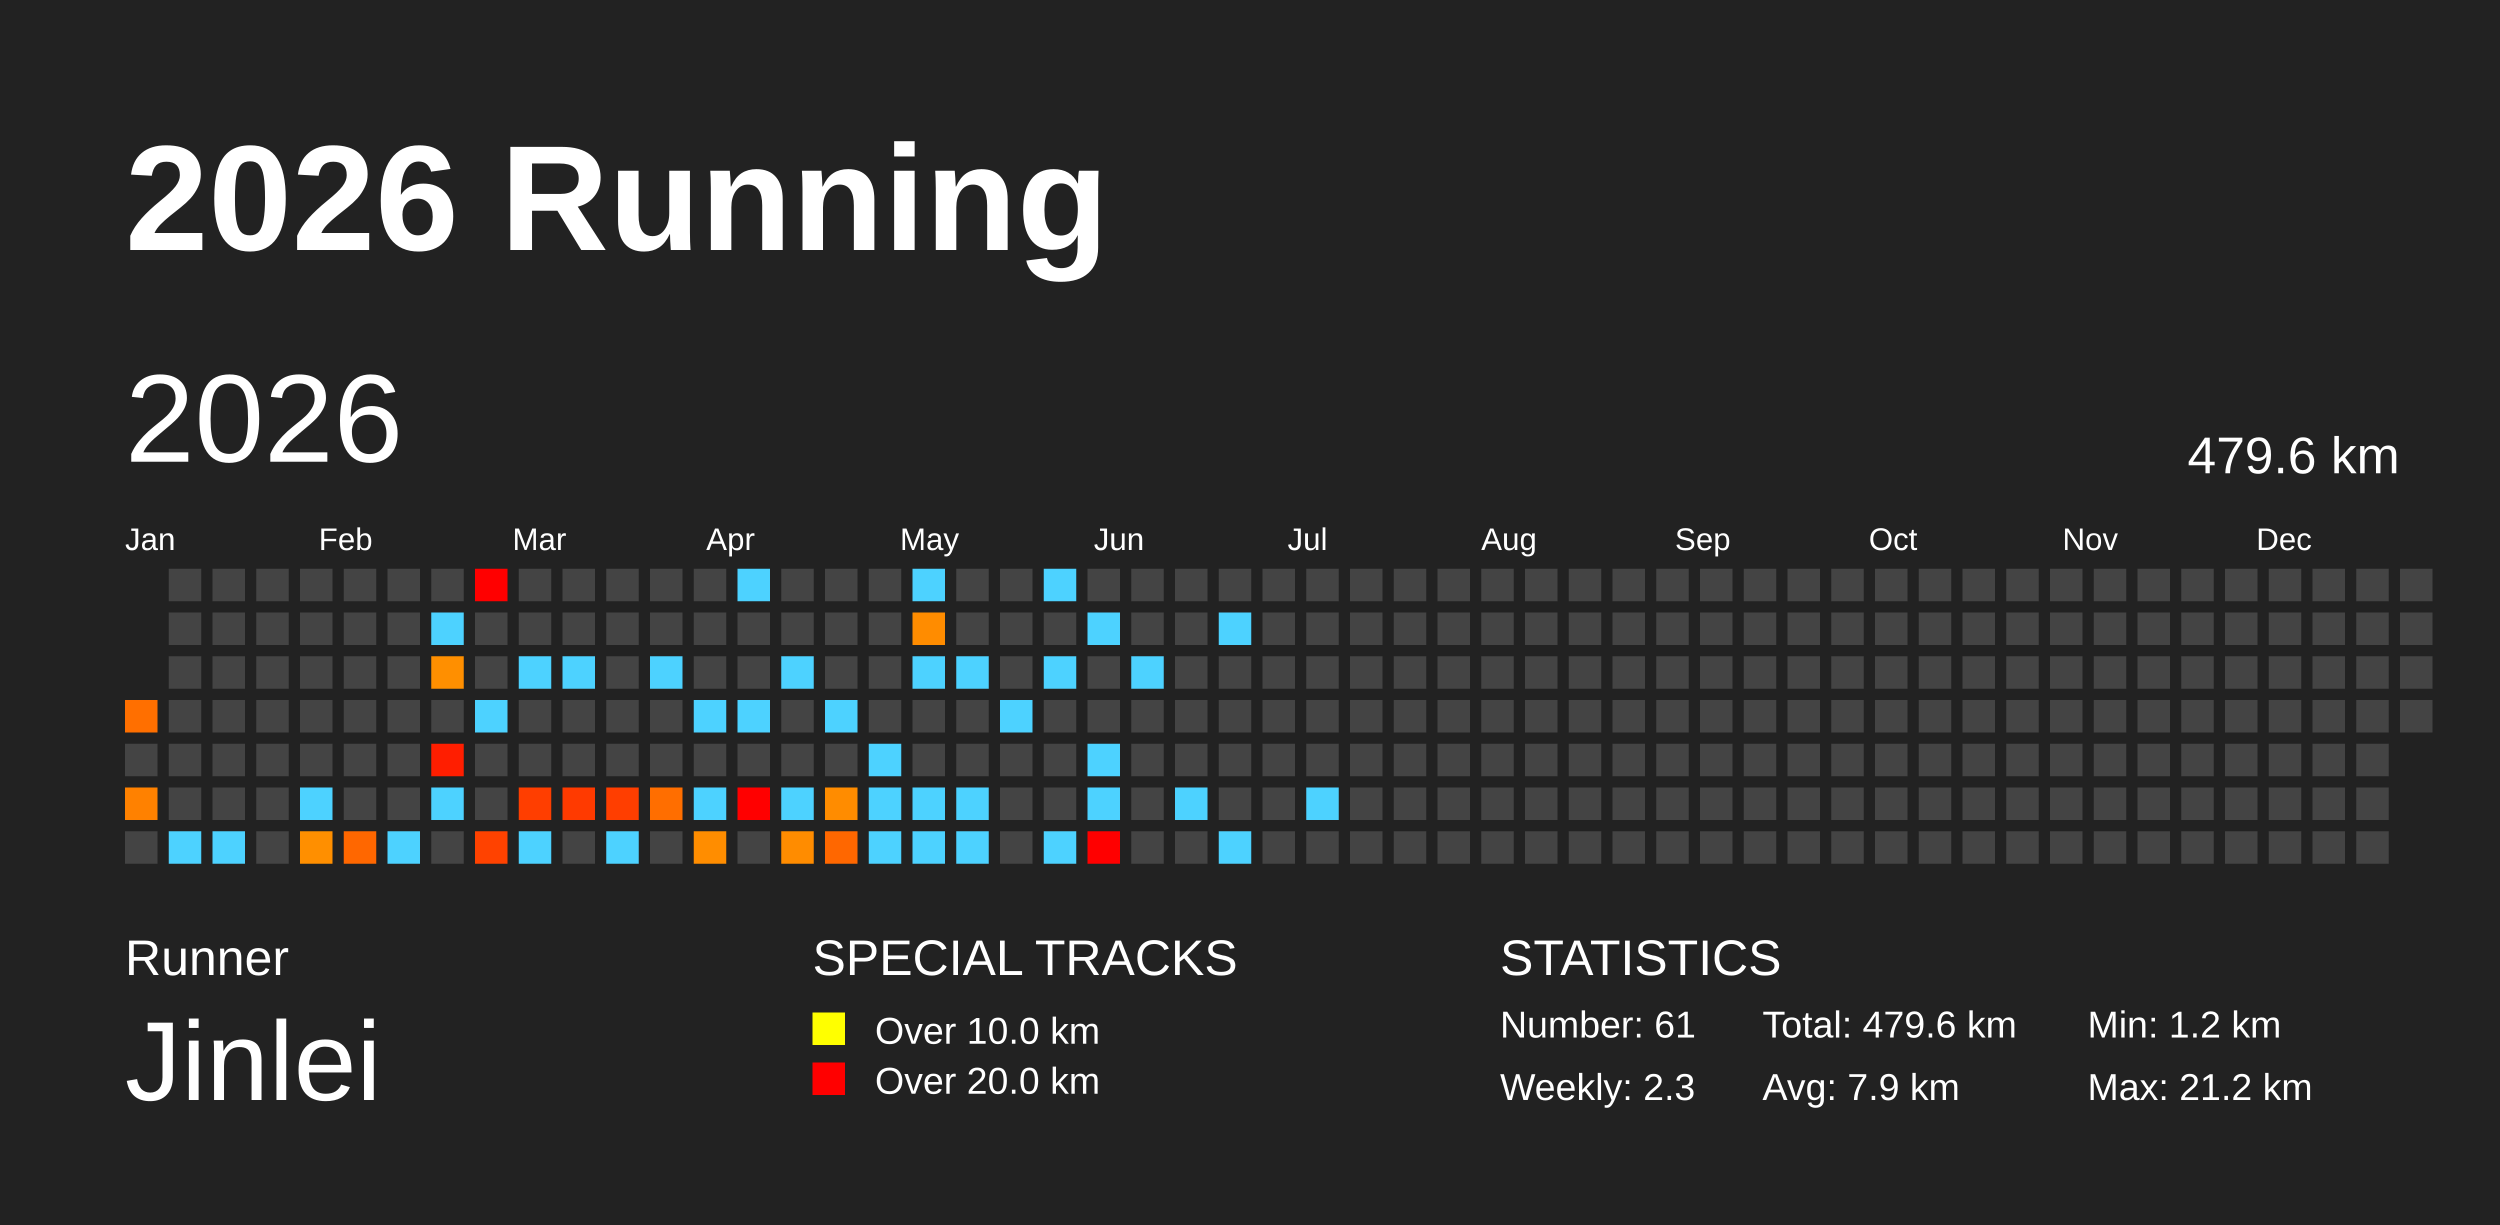
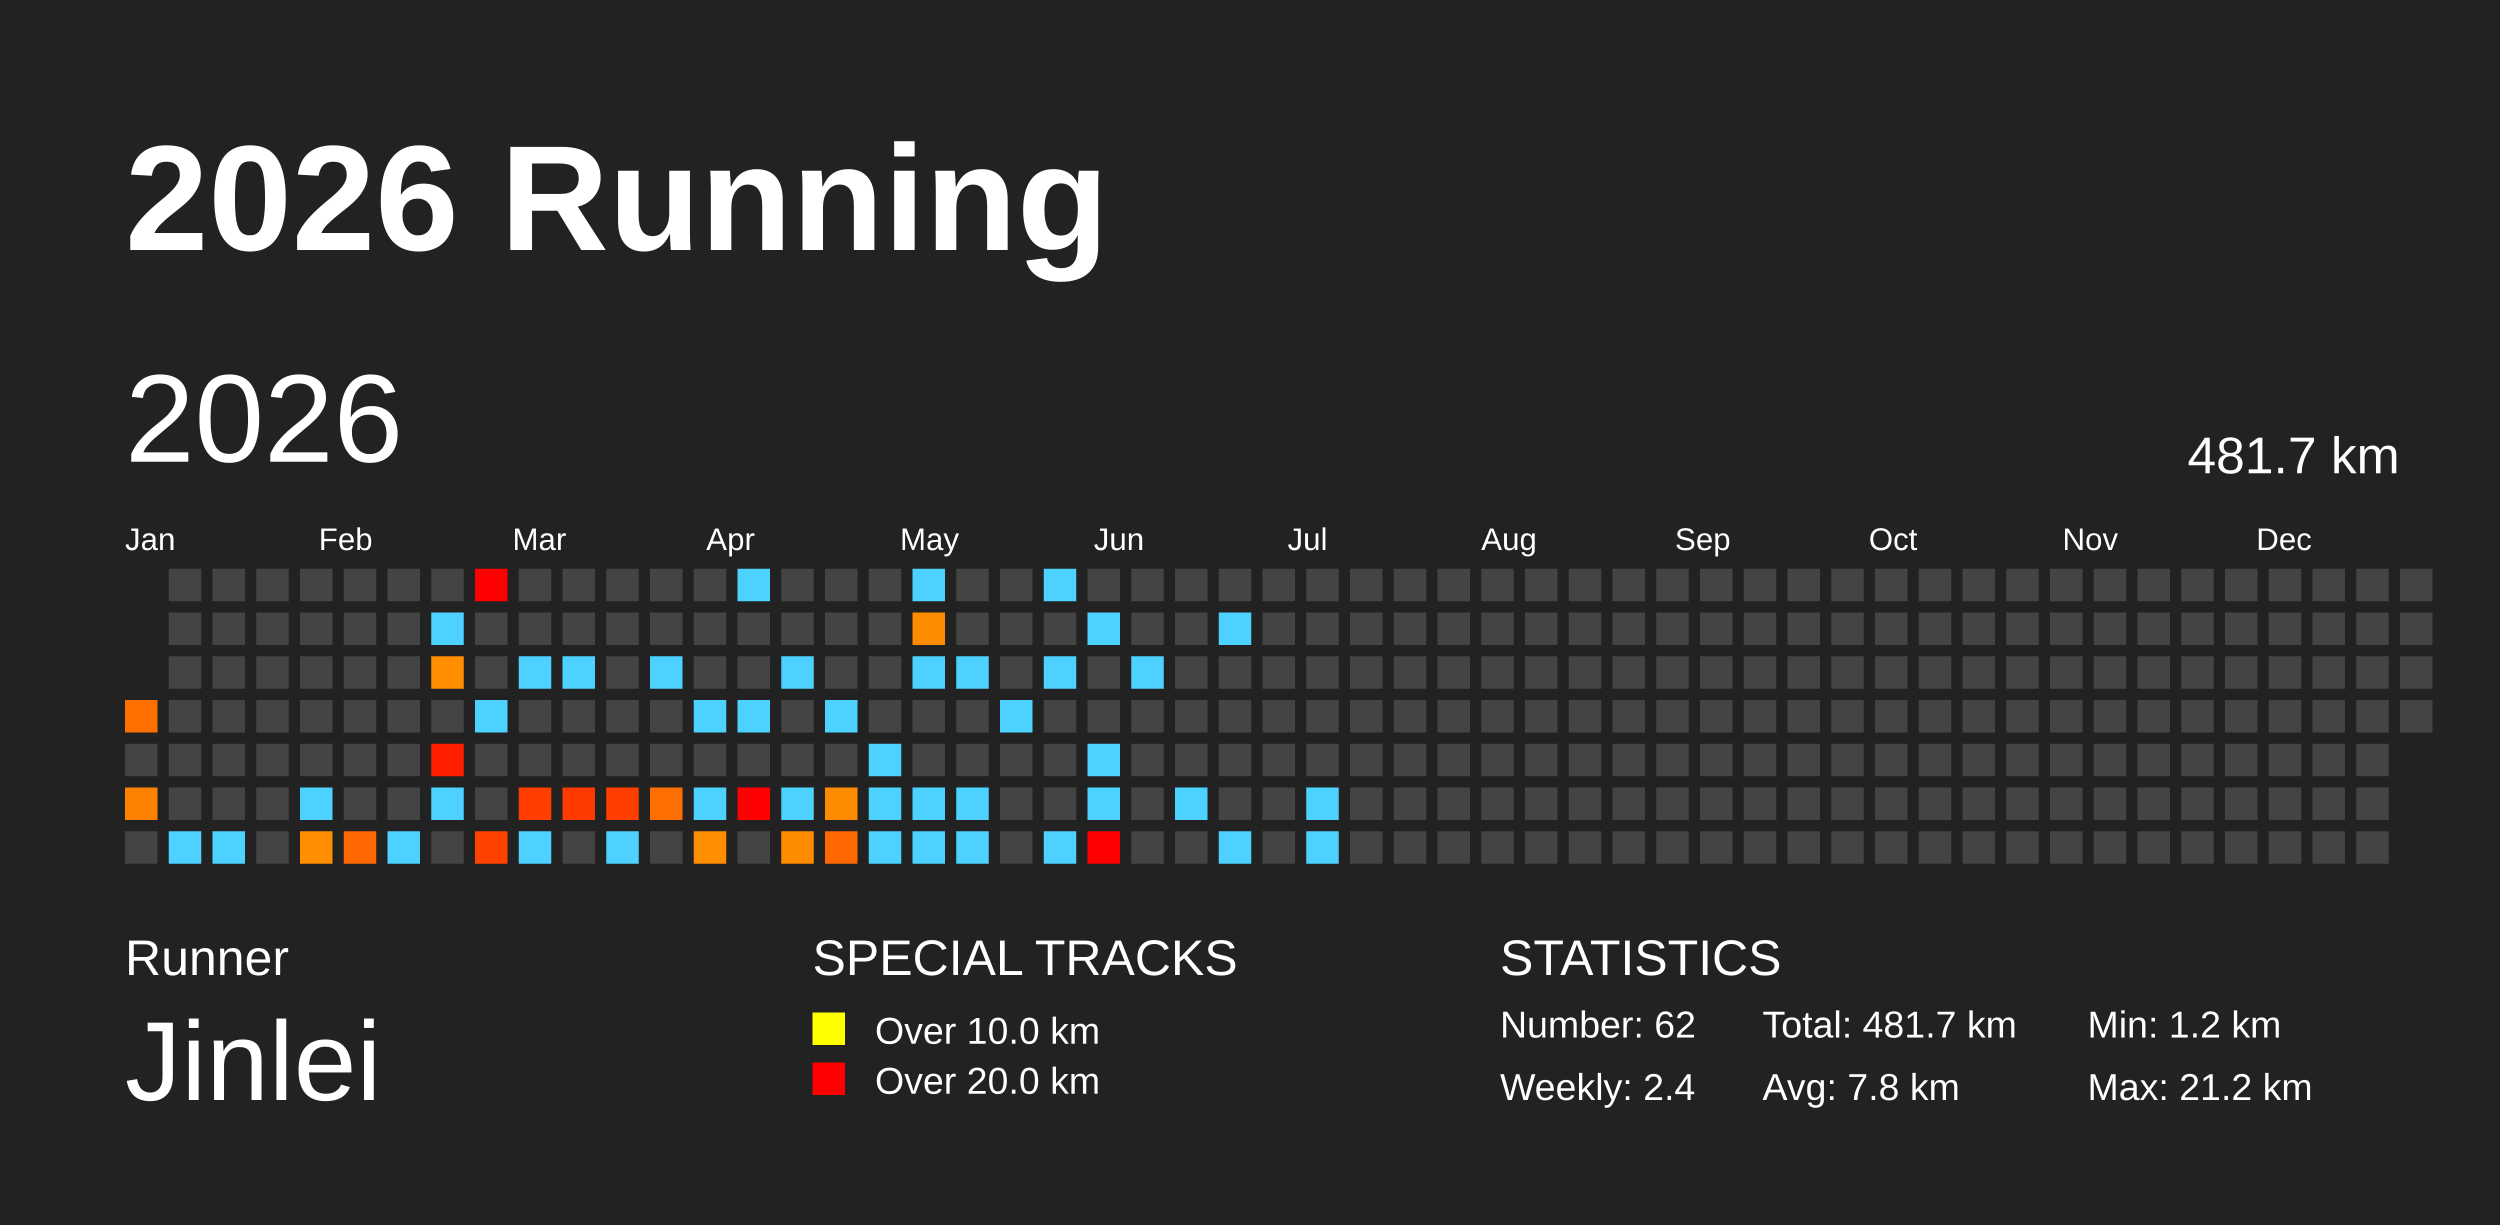
<svg xmlns="http://www.w3.org/2000/svg" baseProfile="full" height="98mm" version="1.1" viewBox="0,0,200,98" width="200mm">
  <defs>
    <pattern height="2" id="indoor-stripe" patternUnits="userSpaceOnUse" width="2">
      <line stroke="white" stroke-opacity="0.45" stroke-width="0.5" x1="0" x2="2" y1="2" y2="0" />
    </pattern>
  </defs>
  <rect fill="#222222" height="98" width="200" x="0" y="0" />
  <text fill="#FFFFFF" style="font-size:12px; font-family:Arial; font-weight:bold;" x="10" y="20">2026 Running</text>
  <text fill="#FFFFFF" style="font-size:4px; font-family:Arial" x="10" y="78">Runner</text>
  <text fill="#FFFFFF" style="font-size:9px; font-family:Arial" x="10" y="88">Jinlei</text>
  <text fill="#FFFFFF" style="font-size:4px; font-family:Arial" x="65" y="78">SPECIAL TRACKS</text>
  <rect fill="yellow" height="2.6" width="2.6" x="65" y="81" />
  <text fill="#FFFFFF" style="font-size:3px; font-family:Arial" x="70" y="83.5">Over 10.0 km</text>
  <rect fill="red" height="2.6" width="2.6" x="65" y="85" />
  <text fill="#FFFFFF" style="font-size:3px; font-family:Arial" x="70" y="87.5">Over 20.0 km</text>
  <text fill="#FFFFFF" style="font-size:4px; font-family:Arial" x="120" y="78">STATISTICS</text>
-   <text fill="#FFFFFF" style="font-size:3px; font-family:Arial" x="120" y="83">Number: 61</text>
-   <text fill="#FFFFFF" style="font-size:3px; font-family:Arial" x="120" y="88">Weekly: 2.3</text>
-   <text fill="#FFFFFF" style="font-size:3px; font-family:Arial" x="141" y="83">Total: 479.6 km</text>
-   <text fill="#FFFFFF" style="font-size:3px; font-family:Arial" x="141" y="88">Avg: 7.9 km</text>
+   <text fill="#FFFFFF" style="font-size:3px; font-family:Arial" x="120" y="83">Number: 62</text>
+   <text fill="#FFFFFF" style="font-size:3px; font-family:Arial" x="120" y="88">Weekly: 2.4</text>
+   <text fill="#FFFFFF" style="font-size:3px; font-family:Arial" x="141" y="83">Total: 481.7 km</text>
+   <text fill="#FFFFFF" style="font-size:3px; font-family:Arial" x="141" y="88">Avg: 7.8 km</text>
  <text fill="#FFFFFF" style="font-size:3px; font-family:Arial" x="167" y="83">Min: 1.2 km</text>
  <text fill="#FFFFFF" style="font-size:3px; font-family:Arial" x="167" y="88">Max: 21.2 km</text>
  <text dominant-baseline="hanging" fill="#FFFFFF" style="font-size:10.0px; font-family:Arial;" x="10" y="30">2026</text>
-   <text dominant-baseline="hanging" fill="#FFFFFF" style="font-size:4.125px; font-family:Arial;" x="175" y="35">479.6 km</text>
+   <text dominant-baseline="hanging" fill="#FFFFFF" style="font-size:4.125px; font-family:Arial;" x="175" y="35">481.7 km</text>
  <text fill="#FFFFFF" style="font-size:2.5px; font-family:Arial" x="10.0" y="44">Jan</text>
  <text fill="#FFFFFF" style="font-size:2.5px; font-family:Arial" x="25.5" y="44">Feb</text>
  <text fill="#FFFFFF" style="font-size:2.5px; font-family:Arial" x="41.0" y="44">Mar</text>
  <text fill="#FFFFFF" style="font-size:2.5px; font-family:Arial" x="56.5" y="44">Apr</text>
  <text fill="#FFFFFF" style="font-size:2.5px; font-family:Arial" x="72.0" y="44">May</text>
  <text fill="#FFFFFF" style="font-size:2.5px; font-family:Arial" x="87.5" y="44">Jun</text>
  <text fill="#FFFFFF" style="font-size:2.5px; font-family:Arial" x="103.0" y="44">Jul</text>
  <text fill="#FFFFFF" style="font-size:2.5px; font-family:Arial" x="118.5" y="44">Aug</text>
  <text fill="#FFFFFF" style="font-size:2.5px; font-family:Arial" x="134.0" y="44">Sep</text>
  <text fill="#FFFFFF" style="font-size:2.5px; font-family:Arial" x="149.5" y="44">Oct</text>
  <text fill="#FFFFFF" style="font-size:2.5px; font-family:Arial" x="165.0" y="44">Nov</text>
  <text fill="#FFFFFF" style="font-size:2.5px; font-family:Arial" x="180.5" y="44">Dec</text>
  <rect fill="#ff6f00" height="2.6" width="2.6" x="10.0" y="56.0" />
  <rect fill="#444444" height="2.6" width="2.6" x="10.0" y="59.5" />
  <rect fill="#ff8100" height="2.6" width="2.6" x="10.0" y="63.0" />
  <rect fill="#444444" height="2.6" width="2.6" x="10.0" y="66.5" />
  <rect fill="#444444" height="2.6" width="2.6" x="13.5" y="45.5" />
  <rect fill="#444444" height="2.6" width="2.6" x="13.5" y="49.0" />
  <rect fill="#444444" height="2.6" width="2.6" x="13.5" y="52.5" />
  <rect fill="#444444" height="2.6" width="2.6" x="13.5" y="56.0" />
  <rect fill="#444444" height="2.6" width="2.6" x="13.5" y="59.5" />
  <rect fill="#444444" height="2.6" width="2.6" x="13.5" y="63.0" />
  <rect fill="#4dd2ff" height="2.6" width="2.6" x="13.5" y="66.5" />
  <rect fill="#444444" height="2.6" width="2.6" x="17.0" y="45.5" />
  <rect fill="#444444" height="2.6" width="2.6" x="17.0" y="49.0" />
  <rect fill="#444444" height="2.6" width="2.6" x="17.0" y="52.5" />
  <rect fill="#444444" height="2.6" width="2.6" x="17.0" y="56.0" />
  <rect fill="#444444" height="2.6" width="2.6" x="17.0" y="59.5" />
  <rect fill="#444444" height="2.6" width="2.6" x="17.0" y="63.0" />
  <rect fill="#4dd2ff" height="2.6" width="2.6" x="17.0" y="66.5" />
  <rect fill="#444444" height="2.6" width="2.6" x="20.5" y="45.5" />
  <rect fill="#444444" height="2.6" width="2.6" x="20.5" y="49.0" />
  <rect fill="#444444" height="2.6" width="2.6" x="20.5" y="52.5" />
  <rect fill="#444444" height="2.6" width="2.6" x="20.5" y="56.0" />
  <rect fill="#444444" height="2.6" width="2.6" x="20.5" y="59.5" />
  <rect fill="#444444" height="2.6" width="2.6" x="20.5" y="63.0" />
  <rect fill="#444444" height="2.6" width="2.6" x="20.5" y="66.5" />
  <rect fill="#444444" height="2.6" width="2.6" x="24.0" y="45.5" />
  <rect fill="#444444" height="2.6" width="2.6" x="24.0" y="49.0" />
  <rect fill="#444444" height="2.6" width="2.6" x="24.0" y="52.5" />
  <rect fill="#444444" height="2.6" width="2.6" x="24.0" y="56.0" />
  <rect fill="#444444" height="2.6" width="2.6" x="24.0" y="59.5" />
  <rect fill="#4dd2ff" height="2.6" width="2.6" x="24.0" y="63.0" />
  <rect fill="#ff8f00" height="2.6" width="2.6" x="24.0" y="66.5" />
  <rect fill="#444444" height="2.6" width="2.6" x="27.5" y="45.5" />
  <rect fill="#444444" height="2.6" width="2.6" x="27.5" y="49.0" />
  <rect fill="#444444" height="2.6" width="2.6" x="27.5" y="52.5" />
  <rect fill="#444444" height="2.6" width="2.6" x="27.5" y="56.0" />
  <rect fill="#444444" height="2.6" width="2.6" x="27.5" y="59.5" />
  <rect fill="#444444" height="2.6" width="2.6" x="27.5" y="63.0" />
  <rect fill="#ff6700" height="2.6" width="2.6" x="27.5" y="66.5" />
  <rect fill="#444444" height="2.6" width="2.6" x="31.0" y="45.5" />
  <rect fill="#444444" height="2.6" width="2.6" x="31.0" y="49.0" />
  <rect fill="#444444" height="2.6" width="2.6" x="31.0" y="52.5" />
  <rect fill="#444444" height="2.6" width="2.6" x="31.0" y="56.0" />
  <rect fill="#444444" height="2.6" width="2.6" x="31.0" y="59.5" />
  <rect fill="#444444" height="2.6" width="2.6" x="31.0" y="63.0" />
  <rect fill="#4dd2ff" height="2.6" width="2.6" x="31.0" y="66.5" />
  <rect fill="#444444" height="2.6" width="2.6" x="34.5" y="45.5" />
  <rect fill="#4dd2ff" height="2.6" width="2.6" x="34.5" y="49.0" />
  <rect fill="#ff8f00" height="2.6" width="2.6" x="34.5" y="52.5" />
  <rect fill="#444444" height="2.6" width="2.6" x="34.5" y="56.0" />
  <rect fill="#ff1e00" height="2.6" width="2.6" x="34.5" y="59.5" />
  <rect fill="#4dd2ff" height="2.6" width="2.6" x="34.5" y="63.0" />
  <rect fill="#444444" height="2.6" width="2.6" x="34.5" y="66.5" />
  <rect fill="red" height="2.6" width="2.6" x="38.0" y="45.5" />
  <rect fill="#444444" height="2.6" width="2.6" x="38.0" y="49.0" />
  <rect fill="#444444" height="2.6" width="2.6" x="38.0" y="52.5" />
  <rect fill="#4dd2ff" height="2.6" width="2.6" x="38.0" y="56.0" />
  <rect fill="#444444" height="2.6" width="2.6" x="38.0" y="59.5" />
  <rect fill="#444444" height="2.6" width="2.6" x="38.0" y="63.0" />
  <rect fill="#ff4200" height="2.6" width="2.6" x="38.0" y="66.5" />
  <rect fill="#444444" height="2.6" width="2.6" x="41.5" y="45.5" />
  <rect fill="#444444" height="2.6" width="2.6" x="41.5" y="49.0" />
  <rect fill="#4dd2ff" height="2.6" width="2.6" x="41.5" y="52.5" />
  <rect fill="#444444" height="2.6" width="2.6" x="41.5" y="56.0" />
  <rect fill="#444444" height="2.6" width="2.6" x="41.5" y="59.5" />
  <rect fill="#ff3e00" height="2.6" width="2.6" x="41.5" y="63.0" />
  <rect fill="#4dd2ff" height="2.6" width="2.6" x="41.5" y="66.5" />
  <rect fill="#444444" height="2.6" width="2.6" x="45.0" y="45.5" />
  <rect fill="#444444" height="2.6" width="2.6" x="45.0" y="49.0" />
  <rect fill="#4dd2ff" height="2.6" width="2.6" x="45.0" y="52.5" />
  <rect fill="#444444" height="2.6" width="2.6" x="45.0" y="56.0" />
  <rect fill="#444444" height="2.6" width="2.6" x="45.0" y="59.5" />
  <rect fill="#ff3a00" height="2.6" width="2.6" x="45.0" y="63.0" />
  <rect fill="#444444" height="2.6" width="2.6" x="45.0" y="66.5" />
  <rect fill="#444444" height="2.6" width="2.6" x="48.5" y="45.5" />
  <rect fill="#444444" height="2.6" width="2.6" x="48.5" y="49.0" />
  <rect fill="#444444" height="2.6" width="2.6" x="48.5" y="52.5" />
  <rect fill="#444444" height="2.6" width="2.6" x="48.5" y="56.0" />
  <rect fill="#444444" height="2.6" width="2.6" x="48.5" y="59.5" />
  <rect fill="#ff3e00" height="2.6" width="2.6" x="48.5" y="63.0" />
  <rect fill="#4dd2ff" height="2.6" width="2.6" x="48.5" y="66.5" />
  <rect fill="#444444" height="2.6" width="2.6" x="52.0" y="45.5" />
  <rect fill="#444444" height="2.6" width="2.6" x="52.0" y="49.0" />
  <rect fill="#4dd2ff" height="2.6" width="2.6" x="52.0" y="52.5" />
  <rect fill="#444444" height="2.6" width="2.6" x="52.0" y="56.0" />
  <rect fill="#444444" height="2.6" width="2.6" x="52.0" y="59.5" />
  <rect fill="#ff6e00" height="2.6" width="2.6" x="52.0" y="63.0" />
  <rect fill="#444444" height="2.6" width="2.6" x="52.0" y="66.5" />
  <rect fill="#444444" height="2.6" width="2.6" x="55.5" y="45.5" />
  <rect fill="#444444" height="2.6" width="2.6" x="55.5" y="49.0" />
  <rect fill="#444444" height="2.6" width="2.6" x="55.5" y="52.5" />
  <rect fill="#4dd2ff" height="2.6" width="2.6" x="55.5" y="56.0" />
  <rect fill="#444444" height="2.6" width="2.6" x="55.5" y="59.5" />
  <rect fill="#4dd2ff" height="2.6" width="2.6" x="55.5" y="63.0" />
  <rect fill="#ff8d00" height="2.6" width="2.6" x="55.5" y="66.5" />
  <rect fill="#4dd2ff" height="2.6" width="2.6" x="59.0" y="45.5" />
  <rect fill="#444444" height="2.6" width="2.6" x="59.0" y="49.0" />
  <rect fill="#444444" height="2.6" width="2.6" x="59.0" y="52.5" />
  <rect fill="#4dd2ff" height="2.6" width="2.6" x="59.0" y="56.0" />
  <rect fill="#444444" height="2.6" width="2.6" x="59.0" y="59.5" />
  <rect fill="red" height="2.6" width="2.6" x="59.0" y="63.0" />
  <rect fill="#444444" height="2.6" width="2.6" x="59.0" y="66.5" />
  <rect fill="#444444" height="2.6" width="2.6" x="62.5" y="45.5" />
  <rect fill="#444444" height="2.6" width="2.6" x="62.5" y="49.0" />
  <rect fill="#4dd2ff" height="2.6" width="2.6" x="62.5" y="52.5" />
  <rect fill="#444444" height="2.6" width="2.6" x="62.5" y="56.0" />
  <rect fill="#444444" height="2.6" width="2.6" x="62.5" y="59.5" />
  <rect fill="#4dd2ff" height="2.6" width="2.6" x="62.5" y="63.0" />
  <rect fill="#ff8c00" height="2.6" width="2.6" x="62.5" y="66.5" />
  <rect fill="#444444" height="2.6" width="2.6" x="66.0" y="45.5" />
  <rect fill="#444444" height="2.6" width="2.6" x="66.0" y="49.0" />
  <rect fill="#444444" height="2.6" width="2.6" x="66.0" y="52.5" />
  <rect fill="#4dd2ff" height="2.6" width="2.6" x="66.0" y="56.0" />
  <rect fill="#444444" height="2.6" width="2.6" x="66.0" y="59.5" />
  <rect fill="#ff8c00" height="2.6" width="2.6" x="66.0" y="63.0" />
  <rect fill="#ff6700" height="2.6" width="2.6" x="66.0" y="66.5" />
  <rect fill="#444444" height="2.6" width="2.6" x="69.5" y="45.5" />
  <rect fill="#444444" height="2.6" width="2.6" x="69.5" y="49.0" />
  <rect fill="#444444" height="2.6" width="2.6" x="69.5" y="52.5" />
  <rect fill="#444444" height="2.6" width="2.6" x="69.5" y="56.0" />
  <rect fill="#4dd2ff" height="2.6" width="2.6" x="69.5" y="59.5" />
  <rect fill="#4dd2ff" height="2.6" width="2.6" x="69.5" y="63.0" />
  <rect fill="#4dd2ff" height="2.6" width="2.6" x="69.5" y="66.5" />
  <rect fill="#4dd2ff" height="2.6" width="2.6" x="73.0" y="45.5" />
  <rect fill="#ff8c00" height="2.6" width="2.6" x="73.0" y="49.0" />
  <rect fill="#4dd2ff" height="2.6" width="2.6" x="73.0" y="52.5" />
  <rect fill="#444444" height="2.6" width="2.6" x="73.0" y="56.0" />
  <rect fill="#444444" height="2.6" width="2.6" x="73.0" y="59.5" />
  <rect fill="#4dd2ff" height="2.6" width="2.6" x="73.0" y="63.0" />
  <rect fill="#4dd2ff" height="2.6" width="2.6" x="73.0" y="66.5" />
  <rect fill="#444444" height="2.6" width="2.6" x="76.5" y="45.5" />
  <rect fill="#444444" height="2.6" width="2.6" x="76.5" y="49.0" />
  <rect fill="#4dd2ff" height="2.6" width="2.6" x="76.5" y="52.5" />
  <rect fill="#444444" height="2.6" width="2.6" x="76.5" y="56.0" />
  <rect fill="#444444" height="2.6" width="2.6" x="76.5" y="59.5" />
  <rect fill="#4dd2ff" height="2.6" width="2.6" x="76.5" y="63.0" />
  <rect fill="#4dd2ff" height="2.6" width="2.6" x="76.5" y="66.5" />
  <rect fill="#444444" height="2.6" width="2.6" x="80.0" y="45.5" />
  <rect fill="#444444" height="2.6" width="2.6" x="80.0" y="49.0" />
  <rect fill="#444444" height="2.6" width="2.6" x="80.0" y="52.5" />
  <rect fill="#4dd2ff" height="2.6" width="2.6" x="80.0" y="56.0" />
  <rect fill="#444444" height="2.6" width="2.6" x="80.0" y="59.5" />
  <rect fill="#444444" height="2.6" width="2.6" x="80.0" y="63.0" />
  <rect fill="#444444" height="2.6" width="2.6" x="80.0" y="66.5" />
  <rect fill="#4dd2ff" height="2.6" width="2.6" x="83.5" y="45.5" />
  <rect fill="#444444" height="2.6" width="2.6" x="83.5" y="49.0" />
  <rect fill="#4dd2ff" height="2.6" width="2.6" x="83.5" y="52.5" />
  <rect fill="#444444" height="2.6" width="2.6" x="83.5" y="56.0" />
  <rect fill="#444444" height="2.6" width="2.6" x="83.5" y="59.5" />
  <rect fill="#444444" height="2.6" width="2.6" x="83.5" y="63.0" />
  <rect fill="#4dd2ff" height="2.6" width="2.6" x="83.5" y="66.5" />
  <rect fill="#444444" height="2.6" width="2.6" x="87.0" y="45.5" />
  <rect fill="#4dd2ff" height="2.6" width="2.6" x="87.0" y="49.0" />
  <rect fill="#444444" height="2.6" width="2.6" x="87.0" y="52.5" />
  <rect fill="#444444" height="2.6" width="2.6" x="87.0" y="56.0" />
  <rect fill="#4dd2ff" height="2.6" width="2.6" x="87.0" y="59.5" />
  <rect fill="#4dd2ff" height="2.6" width="2.6" x="87.0" y="63.0" />
  <rect fill="red" height="2.6" width="2.6" x="87.0" y="66.5" />
  <rect fill="#444444" height="2.6" width="2.6" x="90.5" y="45.5" />
  <rect fill="#444444" height="2.6" width="2.6" x="90.5" y="49.0" />
  <rect fill="#4dd2ff" height="2.6" width="2.6" x="90.5" y="52.5" />
  <rect fill="#444444" height="2.6" width="2.6" x="90.5" y="56.0" />
  <rect fill="#444444" height="2.6" width="2.6" x="90.5" y="59.5" />
  <rect fill="#444444" height="2.6" width="2.6" x="90.5" y="63.0" />
  <rect fill="#444444" height="2.6" width="2.6" x="90.5" y="66.5" />
  <rect fill="#444444" height="2.6" width="2.6" x="94.0" y="45.5" />
  <rect fill="#444444" height="2.6" width="2.6" x="94.0" y="49.0" />
  <rect fill="#444444" height="2.6" width="2.6" x="94.0" y="52.5" />
  <rect fill="#444444" height="2.6" width="2.6" x="94.0" y="56.0" />
  <rect fill="#444444" height="2.6" width="2.6" x="94.0" y="59.5" />
  <rect fill="#4dd2ff" height="2.6" width="2.6" x="94.0" y="63.0" />
  <rect fill="#444444" height="2.6" width="2.6" x="94.0" y="66.5" />
  <rect fill="#444444" height="2.6" width="2.6" x="97.5" y="45.5" />
  <rect fill="#4dd2ff" height="2.6" width="2.6" x="97.5" y="49.0" />
  <rect fill="#444444" height="2.6" width="2.6" x="97.5" y="52.5" />
  <rect fill="#444444" height="2.6" width="2.6" x="97.5" y="56.0" />
  <rect fill="#444444" height="2.6" width="2.6" x="97.5" y="59.5" />
  <rect fill="#444444" height="2.6" width="2.6" x="97.5" y="63.0" />
  <rect fill="#4dd2ff" height="2.6" width="2.6" x="97.5" y="66.5" />
  <rect fill="#444444" height="2.6" width="2.6" x="101.0" y="45.5" />
  <rect fill="#444444" height="2.6" width="2.6" x="101.0" y="49.0" />
  <rect fill="#444444" height="2.6" width="2.6" x="101.0" y="52.5" />
  <rect fill="#444444" height="2.6" width="2.6" x="101.0" y="56.0" />
  <rect fill="#444444" height="2.6" width="2.6" x="101.0" y="59.5" />
  <rect fill="#444444" height="2.6" width="2.6" x="101.0" y="63.0" />
  <rect fill="#444444" height="2.6" width="2.6" x="101.0" y="66.5" />
  <rect fill="#444444" height="2.6" width="2.6" x="104.5" y="45.5" />
  <rect fill="#444444" height="2.6" width="2.6" x="104.5" y="49.0" />
  <rect fill="#444444" height="2.6" width="2.6" x="104.5" y="52.5" />
  <rect fill="#444444" height="2.6" width="2.6" x="104.5" y="56.0" />
  <rect fill="#444444" height="2.6" width="2.6" x="104.5" y="59.5" />
  <rect fill="#4dd2ff" height="2.6" width="2.6" x="104.5" y="63.0" />
-   <rect fill="#444444" height="2.6" width="2.6" x="104.5" y="66.5" />
+   <rect fill="#4dd2ff" height="2.6" width="2.6" x="104.5" y="66.5" />
  <rect fill="#444444" height="2.6" width="2.6" x="108.0" y="45.5" />
  <rect fill="#444444" height="2.6" width="2.6" x="108.0" y="49.0" />
  <rect fill="#444444" height="2.6" width="2.6" x="108.0" y="52.5" />
  <rect fill="#444444" height="2.6" width="2.6" x="108.0" y="56.0" />
  <rect fill="#444444" height="2.6" width="2.6" x="108.0" y="59.5" />
  <rect fill="#444444" height="2.6" width="2.6" x="108.0" y="63.0" />
  <rect fill="#444444" height="2.6" width="2.6" x="108.0" y="66.5" />
  <rect fill="#444444" height="2.6" width="2.6" x="111.5" y="45.5" />
  <rect fill="#444444" height="2.6" width="2.6" x="111.5" y="49.0" />
  <rect fill="#444444" height="2.6" width="2.6" x="111.5" y="52.5" />
  <rect fill="#444444" height="2.6" width="2.6" x="111.5" y="56.0" />
  <rect fill="#444444" height="2.6" width="2.6" x="111.5" y="59.5" />
  <rect fill="#444444" height="2.6" width="2.6" x="111.5" y="63.0" />
  <rect fill="#444444" height="2.6" width="2.6" x="111.5" y="66.5" />
  <rect fill="#444444" height="2.6" width="2.6" x="115.0" y="45.5" />
  <rect fill="#444444" height="2.6" width="2.6" x="115.0" y="49.0" />
  <rect fill="#444444" height="2.6" width="2.6" x="115.0" y="52.5" />
  <rect fill="#444444" height="2.6" width="2.6" x="115.0" y="56.0" />
  <rect fill="#444444" height="2.6" width="2.6" x="115.0" y="59.5" />
  <rect fill="#444444" height="2.6" width="2.6" x="115.0" y="63.0" />
  <rect fill="#444444" height="2.6" width="2.6" x="115.0" y="66.5" />
  <rect fill="#444444" height="2.6" width="2.6" x="118.5" y="45.5" />
  <rect fill="#444444" height="2.6" width="2.6" x="118.5" y="49.0" />
  <rect fill="#444444" height="2.6" width="2.6" x="118.5" y="52.5" />
  <rect fill="#444444" height="2.6" width="2.6" x="118.5" y="56.0" />
  <rect fill="#444444" height="2.6" width="2.6" x="118.5" y="59.5" />
  <rect fill="#444444" height="2.6" width="2.6" x="118.5" y="63.0" />
  <rect fill="#444444" height="2.6" width="2.6" x="118.5" y="66.5" />
  <rect fill="#444444" height="2.6" width="2.6" x="122.0" y="45.5" />
  <rect fill="#444444" height="2.6" width="2.6" x="122.0" y="49.0" />
  <rect fill="#444444" height="2.6" width="2.6" x="122.0" y="52.5" />
  <rect fill="#444444" height="2.6" width="2.6" x="122.0" y="56.0" />
  <rect fill="#444444" height="2.6" width="2.6" x="122.0" y="59.5" />
  <rect fill="#444444" height="2.6" width="2.6" x="122.0" y="63.0" />
  <rect fill="#444444" height="2.6" width="2.6" x="122.0" y="66.5" />
  <rect fill="#444444" height="2.6" width="2.6" x="125.5" y="45.5" />
  <rect fill="#444444" height="2.6" width="2.6" x="125.5" y="49.0" />
  <rect fill="#444444" height="2.6" width="2.6" x="125.5" y="52.5" />
  <rect fill="#444444" height="2.6" width="2.6" x="125.5" y="56.0" />
  <rect fill="#444444" height="2.6" width="2.6" x="125.5" y="59.5" />
  <rect fill="#444444" height="2.6" width="2.6" x="125.5" y="63.0" />
  <rect fill="#444444" height="2.6" width="2.6" x="125.5" y="66.5" />
  <rect fill="#444444" height="2.6" width="2.6" x="129.0" y="45.5" />
  <rect fill="#444444" height="2.6" width="2.6" x="129.0" y="49.0" />
  <rect fill="#444444" height="2.6" width="2.6" x="129.0" y="52.5" />
  <rect fill="#444444" height="2.6" width="2.6" x="129.0" y="56.0" />
  <rect fill="#444444" height="2.6" width="2.6" x="129.0" y="59.5" />
  <rect fill="#444444" height="2.6" width="2.6" x="129.0" y="63.0" />
  <rect fill="#444444" height="2.6" width="2.6" x="129.0" y="66.5" />
  <rect fill="#444444" height="2.6" width="2.6" x="132.5" y="45.5" />
  <rect fill="#444444" height="2.6" width="2.6" x="132.5" y="49.0" />
  <rect fill="#444444" height="2.6" width="2.6" x="132.5" y="52.5" />
  <rect fill="#444444" height="2.6" width="2.6" x="132.5" y="56.0" />
  <rect fill="#444444" height="2.6" width="2.6" x="132.5" y="59.5" />
  <rect fill="#444444" height="2.6" width="2.6" x="132.5" y="63.0" />
  <rect fill="#444444" height="2.6" width="2.6" x="132.5" y="66.5" />
  <rect fill="#444444" height="2.6" width="2.6" x="136.0" y="45.5" />
  <rect fill="#444444" height="2.6" width="2.6" x="136.0" y="49.0" />
  <rect fill="#444444" height="2.6" width="2.6" x="136.0" y="52.5" />
  <rect fill="#444444" height="2.6" width="2.6" x="136.0" y="56.0" />
  <rect fill="#444444" height="2.6" width="2.6" x="136.0" y="59.5" />
  <rect fill="#444444" height="2.6" width="2.6" x="136.0" y="63.0" />
  <rect fill="#444444" height="2.6" width="2.6" x="136.0" y="66.5" />
  <rect fill="#444444" height="2.6" width="2.6" x="139.5" y="45.5" />
  <rect fill="#444444" height="2.6" width="2.6" x="139.5" y="49.0" />
  <rect fill="#444444" height="2.6" width="2.6" x="139.5" y="52.5" />
  <rect fill="#444444" height="2.6" width="2.6" x="139.5" y="56.0" />
  <rect fill="#444444" height="2.6" width="2.6" x="139.5" y="59.5" />
  <rect fill="#444444" height="2.6" width="2.6" x="139.5" y="63.0" />
  <rect fill="#444444" height="2.6" width="2.6" x="139.5" y="66.5" />
  <rect fill="#444444" height="2.6" width="2.6" x="143.0" y="45.5" />
  <rect fill="#444444" height="2.6" width="2.6" x="143.0" y="49.0" />
  <rect fill="#444444" height="2.6" width="2.6" x="143.0" y="52.5" />
  <rect fill="#444444" height="2.6" width="2.6" x="143.0" y="56.0" />
  <rect fill="#444444" height="2.6" width="2.6" x="143.0" y="59.5" />
  <rect fill="#444444" height="2.6" width="2.6" x="143.0" y="63.0" />
  <rect fill="#444444" height="2.6" width="2.6" x="143.0" y="66.5" />
  <rect fill="#444444" height="2.6" width="2.6" x="146.5" y="45.5" />
  <rect fill="#444444" height="2.6" width="2.6" x="146.5" y="49.0" />
  <rect fill="#444444" height="2.6" width="2.6" x="146.5" y="52.5" />
  <rect fill="#444444" height="2.6" width="2.6" x="146.5" y="56.0" />
  <rect fill="#444444" height="2.6" width="2.6" x="146.5" y="59.5" />
  <rect fill="#444444" height="2.6" width="2.6" x="146.5" y="63.0" />
  <rect fill="#444444" height="2.6" width="2.6" x="146.5" y="66.5" />
  <rect fill="#444444" height="2.6" width="2.6" x="150.0" y="45.5" />
  <rect fill="#444444" height="2.6" width="2.6" x="150.0" y="49.0" />
  <rect fill="#444444" height="2.6" width="2.6" x="150.0" y="52.5" />
  <rect fill="#444444" height="2.6" width="2.6" x="150.0" y="56.0" />
  <rect fill="#444444" height="2.6" width="2.6" x="150.0" y="59.5" />
  <rect fill="#444444" height="2.6" width="2.6" x="150.0" y="63.0" />
  <rect fill="#444444" height="2.6" width="2.6" x="150.0" y="66.5" />
  <rect fill="#444444" height="2.6" width="2.6" x="153.5" y="45.5" />
  <rect fill="#444444" height="2.6" width="2.6" x="153.5" y="49.0" />
  <rect fill="#444444" height="2.6" width="2.6" x="153.5" y="52.5" />
  <rect fill="#444444" height="2.6" width="2.6" x="153.5" y="56.0" />
  <rect fill="#444444" height="2.6" width="2.6" x="153.5" y="59.5" />
  <rect fill="#444444" height="2.6" width="2.6" x="153.5" y="63.0" />
  <rect fill="#444444" height="2.6" width="2.6" x="153.5" y="66.5" />
  <rect fill="#444444" height="2.6" width="2.6" x="157.0" y="45.5" />
  <rect fill="#444444" height="2.6" width="2.6" x="157.0" y="49.0" />
  <rect fill="#444444" height="2.6" width="2.6" x="157.0" y="52.5" />
  <rect fill="#444444" height="2.6" width="2.6" x="157.0" y="56.0" />
  <rect fill="#444444" height="2.6" width="2.6" x="157.0" y="59.5" />
  <rect fill="#444444" height="2.6" width="2.6" x="157.0" y="63.0" />
  <rect fill="#444444" height="2.6" width="2.6" x="157.0" y="66.5" />
  <rect fill="#444444" height="2.6" width="2.6" x="160.5" y="45.5" />
  <rect fill="#444444" height="2.6" width="2.6" x="160.5" y="49.0" />
  <rect fill="#444444" height="2.6" width="2.6" x="160.5" y="52.5" />
  <rect fill="#444444" height="2.6" width="2.6" x="160.5" y="56.0" />
  <rect fill="#444444" height="2.6" width="2.6" x="160.5" y="59.5" />
  <rect fill="#444444" height="2.6" width="2.6" x="160.5" y="63.0" />
  <rect fill="#444444" height="2.6" width="2.6" x="160.5" y="66.5" />
  <rect fill="#444444" height="2.6" width="2.6" x="164.0" y="45.5" />
  <rect fill="#444444" height="2.6" width="2.6" x="164.0" y="49.0" />
  <rect fill="#444444" height="2.6" width="2.6" x="164.0" y="52.5" />
  <rect fill="#444444" height="2.6" width="2.6" x="164.0" y="56.0" />
  <rect fill="#444444" height="2.6" width="2.6" x="164.0" y="59.5" />
  <rect fill="#444444" height="2.6" width="2.6" x="164.0" y="63.0" />
  <rect fill="#444444" height="2.6" width="2.6" x="164.0" y="66.5" />
  <rect fill="#444444" height="2.6" width="2.6" x="167.5" y="45.5" />
  <rect fill="#444444" height="2.6" width="2.6" x="167.5" y="49.0" />
  <rect fill="#444444" height="2.6" width="2.6" x="167.5" y="52.5" />
  <rect fill="#444444" height="2.6" width="2.6" x="167.5" y="56.0" />
  <rect fill="#444444" height="2.6" width="2.6" x="167.5" y="59.5" />
  <rect fill="#444444" height="2.6" width="2.6" x="167.5" y="63.0" />
  <rect fill="#444444" height="2.6" width="2.6" x="167.5" y="66.5" />
  <rect fill="#444444" height="2.6" width="2.6" x="171.0" y="45.5" />
  <rect fill="#444444" height="2.6" width="2.6" x="171.0" y="49.0" />
  <rect fill="#444444" height="2.6" width="2.6" x="171.0" y="52.5" />
  <rect fill="#444444" height="2.6" width="2.6" x="171.0" y="56.0" />
  <rect fill="#444444" height="2.6" width="2.6" x="171.0" y="59.5" />
  <rect fill="#444444" height="2.6" width="2.6" x="171.0" y="63.0" />
  <rect fill="#444444" height="2.6" width="2.6" x="171.0" y="66.5" />
  <rect fill="#444444" height="2.6" width="2.6" x="174.5" y="45.5" />
  <rect fill="#444444" height="2.6" width="2.6" x="174.5" y="49.0" />
  <rect fill="#444444" height="2.6" width="2.6" x="174.5" y="52.5" />
  <rect fill="#444444" height="2.6" width="2.6" x="174.5" y="56.0" />
  <rect fill="#444444" height="2.6" width="2.6" x="174.5" y="59.5" />
  <rect fill="#444444" height="2.6" width="2.6" x="174.5" y="63.0" />
  <rect fill="#444444" height="2.6" width="2.6" x="174.5" y="66.5" />
  <rect fill="#444444" height="2.6" width="2.6" x="178.0" y="45.5" />
  <rect fill="#444444" height="2.6" width="2.6" x="178.0" y="49.0" />
  <rect fill="#444444" height="2.6" width="2.6" x="178.0" y="52.5" />
  <rect fill="#444444" height="2.6" width="2.6" x="178.0" y="56.0" />
  <rect fill="#444444" height="2.6" width="2.6" x="178.0" y="59.5" />
  <rect fill="#444444" height="2.6" width="2.6" x="178.0" y="63.0" />
  <rect fill="#444444" height="2.6" width="2.6" x="178.0" y="66.5" />
  <rect fill="#444444" height="2.6" width="2.6" x="181.5" y="45.5" />
  <rect fill="#444444" height="2.6" width="2.6" x="181.5" y="49.0" />
  <rect fill="#444444" height="2.6" width="2.6" x="181.5" y="52.5" />
  <rect fill="#444444" height="2.6" width="2.6" x="181.5" y="56.0" />
  <rect fill="#444444" height="2.6" width="2.6" x="181.5" y="59.5" />
  <rect fill="#444444" height="2.6" width="2.6" x="181.5" y="63.0" />
  <rect fill="#444444" height="2.6" width="2.6" x="181.5" y="66.5" />
  <rect fill="#444444" height="2.6" width="2.6" x="185.0" y="45.5" />
  <rect fill="#444444" height="2.6" width="2.6" x="185.0" y="49.0" />
  <rect fill="#444444" height="2.6" width="2.6" x="185.0" y="52.5" />
  <rect fill="#444444" height="2.6" width="2.6" x="185.0" y="56.0" />
  <rect fill="#444444" height="2.6" width="2.6" x="185.0" y="59.5" />
  <rect fill="#444444" height="2.6" width="2.6" x="185.0" y="63.0" />
  <rect fill="#444444" height="2.6" width="2.6" x="185.0" y="66.5" />
  <rect fill="#444444" height="2.6" width="2.6" x="188.5" y="45.5" />
  <rect fill="#444444" height="2.6" width="2.6" x="188.5" y="49.0" />
  <rect fill="#444444" height="2.6" width="2.6" x="188.5" y="52.5" />
  <rect fill="#444444" height="2.6" width="2.6" x="188.5" y="56.0" />
  <rect fill="#444444" height="2.6" width="2.6" x="188.5" y="59.5" />
  <rect fill="#444444" height="2.6" width="2.6" x="188.5" y="63.0" />
  <rect fill="#444444" height="2.6" width="2.6" x="188.5" y="66.5" />
  <rect fill="#444444" height="2.6" width="2.6" x="192.0" y="45.5" />
  <rect fill="#444444" height="2.6" width="2.6" x="192.0" y="49.0" />
  <rect fill="#444444" height="2.6" width="2.6" x="192.0" y="52.5" />
  <rect fill="#444444" height="2.6" width="2.6" x="192.0" y="56.0" />
</svg>
